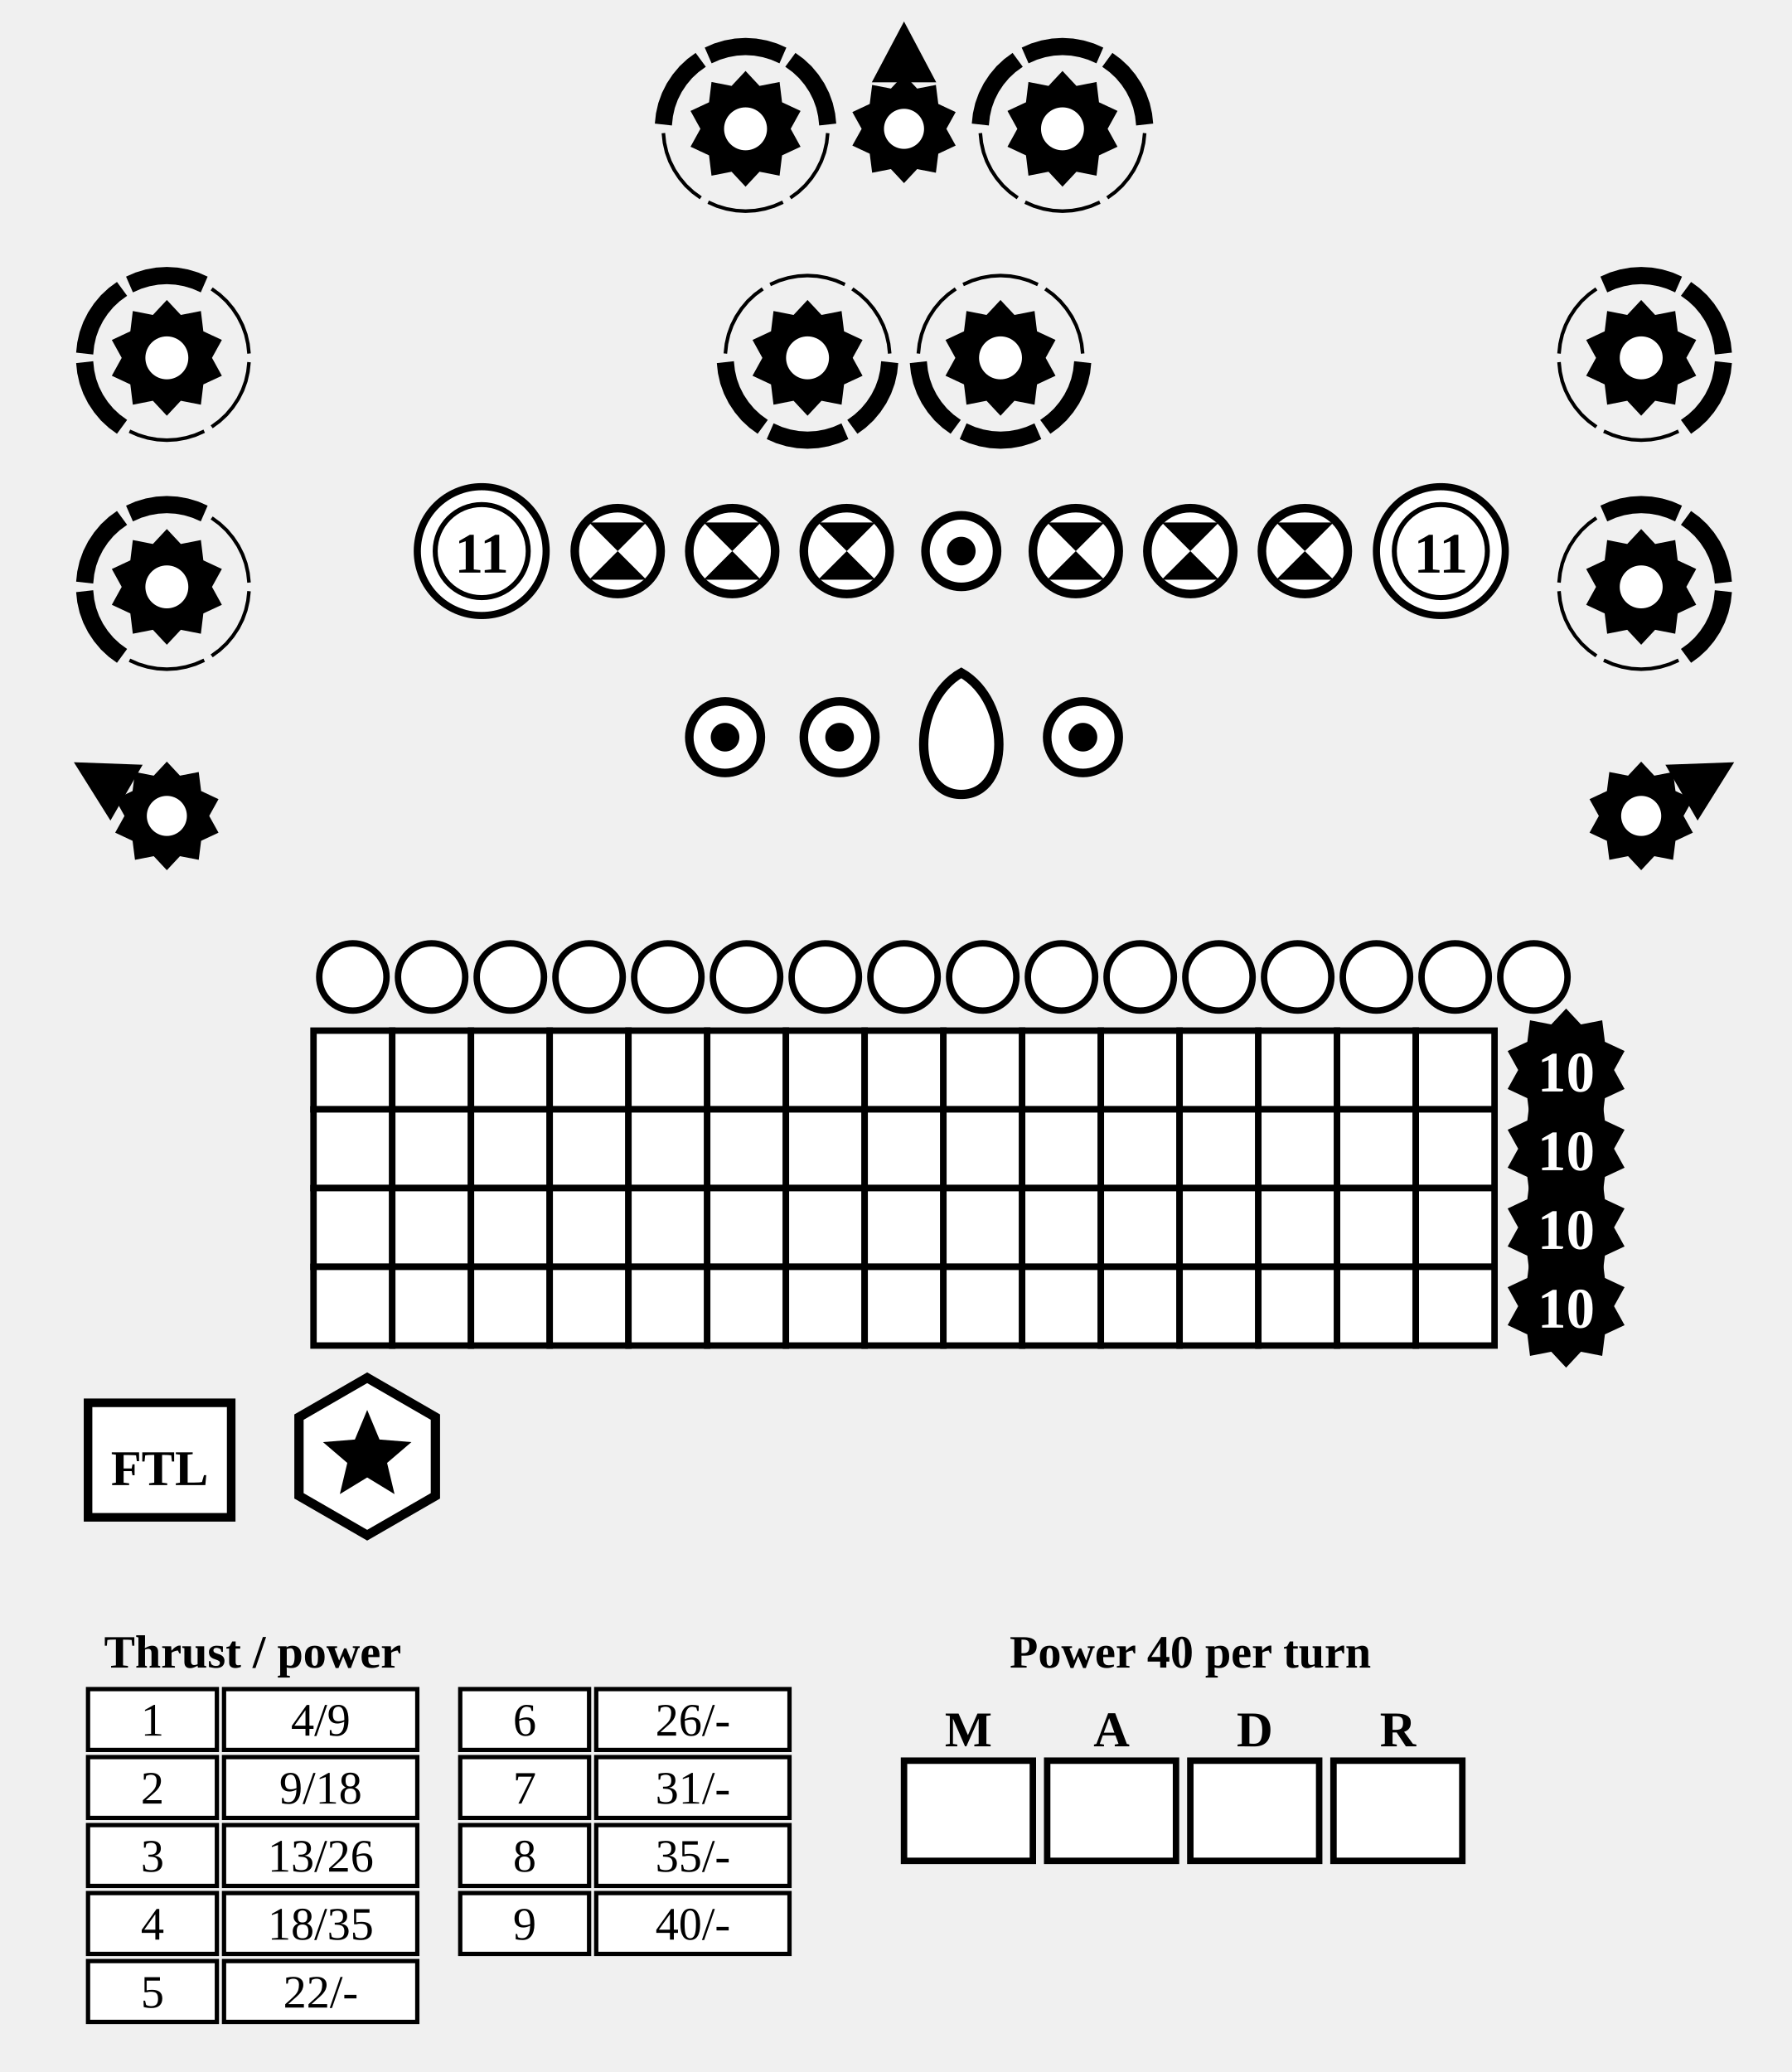
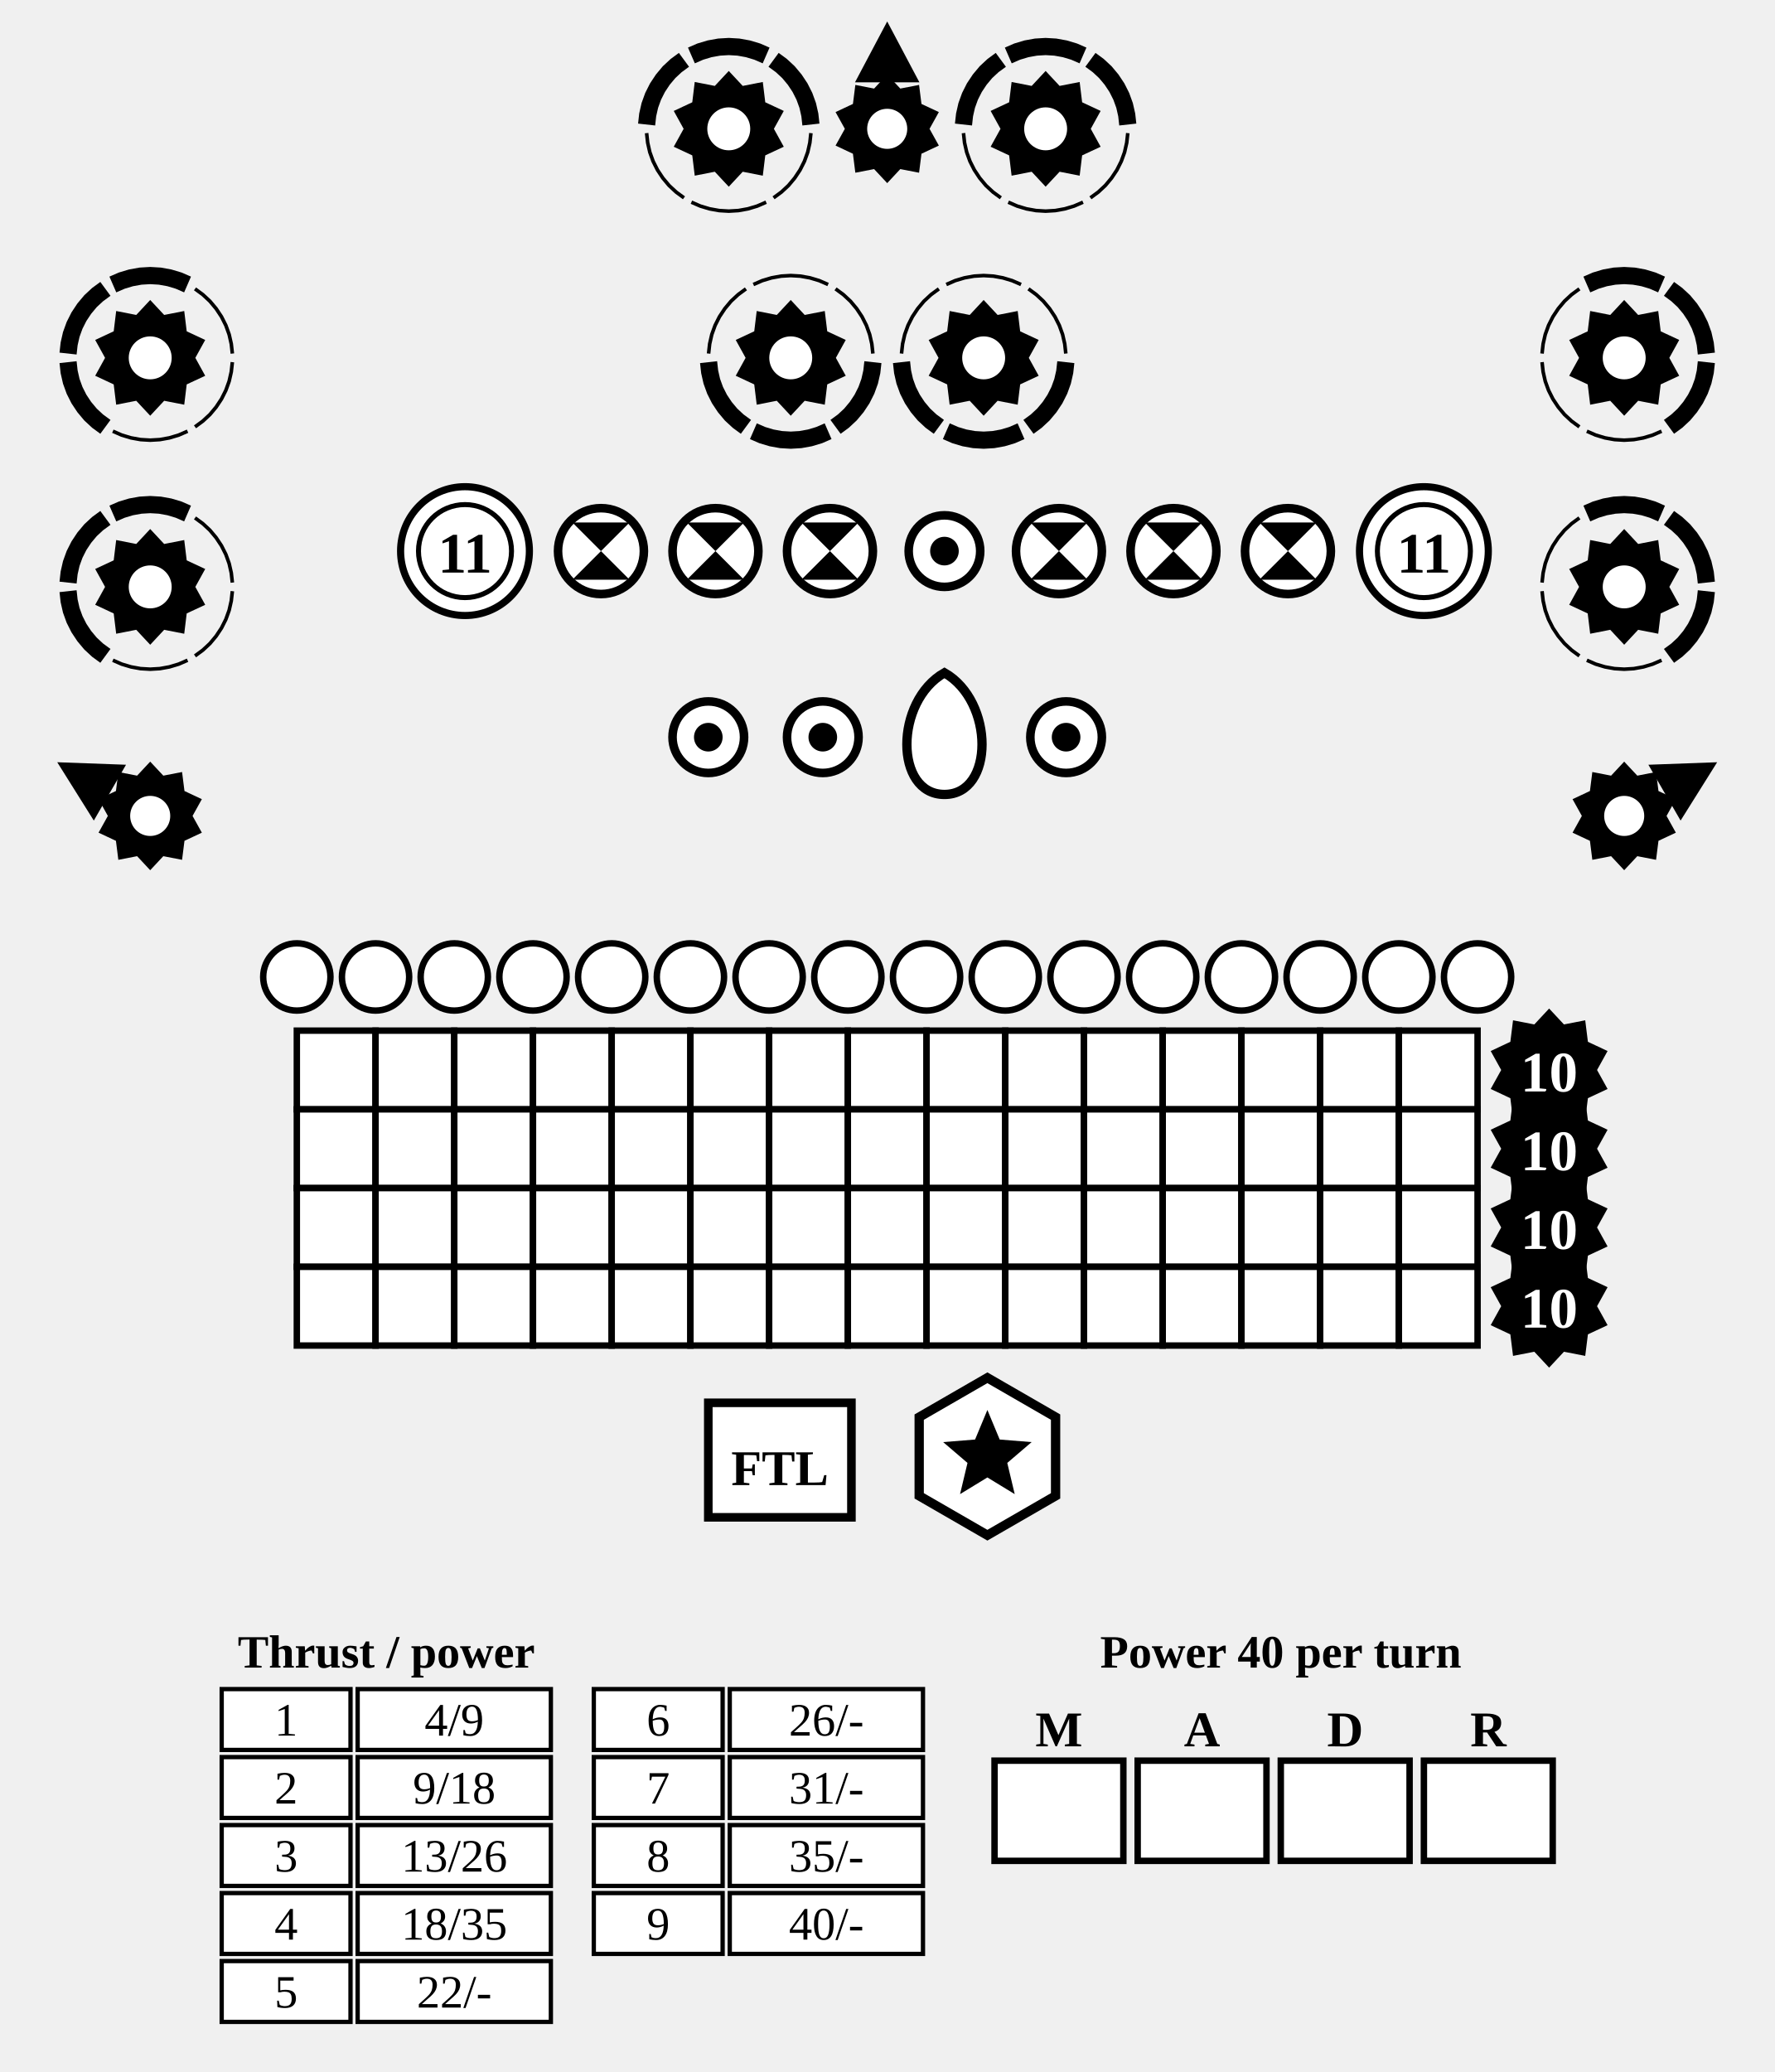
- <svg xmlns="http://www.w3.org/2000/svg" viewBox="3.7 0 250.28 289.5" class="ssd">
+ <svg xmlns="http://www.w3.org/2000/svg" viewBox="6.02 0 247.96 289.5" class="ssd">
  <path d="M107.86 10.5 L109.67 12.44 L112.27 11.93 L112.59 14.56 L114.99 15.68 L113.71 18 L114.99 20.32 L112.59 21.44 L112.27 24.07 L109.67 23.56 L107.86 25.5 L106.05 23.56 L103.45 24.07 L103.13 21.44 L100.73 20.32 L102.01 18 L100.73 15.68 L103.13 14.56 L103.45 11.93 L106.05 12.44 Z" fill="black" stroke="black" stroke-width="0.8" data-ref="system:s4" />
  <circle cx="107.86" cy="18" r="3" fill="white" stroke="none" stroke-width="0" data-ref="system:s4" />
  <path d="M102.64 7.75 L103.88 7.21 L105.18 6.82 L106.51 6.58 L107.86 6.5 L109.21 6.58 L110.54 6.82 L111.84 7.21 L113.08 7.75" fill="none" stroke="black" stroke-width="2.4" data-ref="system:s4" />
  <path d="M114.12 8.36 L115.21 9.16 L116.2 10.08 L117.07 11.12 L117.82 12.25 L118.43 13.46 L118.89 14.73 L119.19 16.05 L119.34 17.4" fill="none" stroke="black" stroke-width="2.4" data-ref="system:s4" />
  <path d="M119.34 18.6 L119.19 19.95 L118.89 21.27 L118.43 22.54 L117.82 23.75 L117.07 24.88 L116.2 25.92 L115.21 26.84 L114.12 27.64" fill="none" stroke="black" stroke-width="0.5" data-ref="system:s4" />
  <path d="M113.08 28.25 L111.84 28.79 L110.54 29.18 L109.21 29.42 L107.86 29.5 L106.51 29.42 L105.18 29.18 L103.88 28.79 L102.64 28.25" fill="none" stroke="black" stroke-width="0.5" data-ref="system:s4" />
  <path d="M101.6 27.64 L100.51 26.84 L99.52 25.92 L98.65 24.88 L97.9 23.75 L97.29 22.54 L96.83 21.27 L96.53 19.95 L96.38 18.6" fill="none" stroke="black" stroke-width="0.5" data-ref="system:s4" />
  <path d="M96.38 17.4 L96.53 16.05 L96.83 14.73 L97.29 13.46 L97.9 12.25 L98.65 11.12 L99.52 10.08 L100.51 9.16 L101.6 8.36" fill="none" stroke="black" stroke-width="2.4" data-ref="system:s4" />
  <path d="M130 11 L131.69 12.81 L134.11 12.34 L134.42 14.79 L136.66 15.84 L135.46 18 L136.66 20.16 L134.42 21.21 L134.11 23.66 L131.69 23.19 L130 25 L128.31 23.19 L125.89 23.66 L125.58 21.21 L123.34 20.16 L124.54 18 L123.34 15.84 L125.58 14.79 L125.89 12.34 L128.31 12.81 Z" fill="black" stroke="black" stroke-width="0.8" data-ref="system:s10" />
  <circle cx="130" cy="18" r="2.8" fill="white" stroke="none" stroke-width="0" data-ref="system:s10" />
  <path d="M130 3 L134.5 11.5 L125.5 11.5 Z" fill="black" stroke="none" stroke-width="0" data-ref="system:s10" />
  <path d="M152.14 10.5 L153.95 12.44 L156.55 11.93 L156.87 14.56 L159.27 15.68 L157.99 18 L159.27 20.32 L156.87 21.44 L156.55 24.07 L153.95 23.56 L152.14 25.5 L150.33 23.56 L147.73 24.07 L147.41 21.44 L145.01 20.32 L146.29 18 L145.01 15.68 L147.41 14.56 L147.73 11.93 L150.33 12.44 Z" fill="black" stroke="black" stroke-width="0.8" data-ref="system:s3" />
  <circle cx="152.14" cy="18" r="3" fill="white" stroke="none" stroke-width="0" data-ref="system:s3" />
  <path d="M146.92 7.75 L148.16 7.21 L149.46 6.82 L150.79 6.58 L152.14 6.5 L153.49 6.58 L154.82 6.82 L156.12 7.21 L157.36 7.75" fill="none" stroke="black" stroke-width="2.4" data-ref="system:s3" />
  <path d="M158.4 8.36 L159.49 9.16 L160.48 10.08 L161.35 11.12 L162.1 12.25 L162.71 13.46 L163.17 14.73 L163.47 16.05 L163.62 17.4" fill="none" stroke="black" stroke-width="2.4" data-ref="system:s3" />
  <path d="M163.62 18.6 L163.47 19.95 L163.17 21.27 L162.71 22.54 L162.1 23.75 L161.35 24.88 L160.48 25.92 L159.49 26.84 L158.4 27.64" fill="none" stroke="black" stroke-width="0.5" data-ref="system:s3" />
  <path d="M157.36 28.25 L156.12 28.79 L154.82 29.18 L153.49 29.42 L152.14 29.5 L150.79 29.42 L149.46 29.18 L148.16 28.79 L146.92 28.25" fill="none" stroke="black" stroke-width="0.5" data-ref="system:s3" />
  <path d="M145.88 27.64 L144.79 26.84 L143.8 25.92 L142.93 24.88 L142.18 23.75 L141.57 22.54 L141.11 21.27 L140.81 19.95 L140.66 18.6" fill="none" stroke="black" stroke-width="0.5" data-ref="system:s3" />
  <path d="M140.66 17.4 L140.81 16.05 L141.11 14.73 L141.57 13.46 L142.18 12.25 L142.93 11.12 L143.8 10.08 L144.79 9.16 L145.88 8.36" fill="none" stroke="black" stroke-width="2.4" data-ref="system:s3" />
  <path d="M116.52 42.5 L118.33 44.44 L120.93 43.93 L121.25 46.56 L123.65 47.68 L122.37 50 L123.65 52.32 L121.25 53.44 L120.93 56.07 L118.33 55.56 L116.52 57.5 L114.71 55.56 L112.11 56.07 L111.79 53.44 L109.39 52.32 L110.67 50 L109.39 47.68 L111.79 46.56 L112.11 43.93 L114.71 44.44 Z" fill="black" stroke="black" stroke-width="0.8" data-ref="system:s7" />
  <circle cx="116.52" cy="50" r="3" fill="white" stroke="none" stroke-width="0" data-ref="system:s7" />
  <path d="M111.3 39.75 L112.54 39.21 L113.84 38.82 L115.17 38.58 L116.52 38.5 L117.87 38.58 L119.2 38.82 L120.5 39.21 L121.74 39.75" fill="none" stroke="black" stroke-width="0.5" data-ref="system:s7" />
  <path d="M122.78 40.36 L123.87 41.16 L124.86 42.08 L125.73 43.12 L126.48 44.25 L127.09 45.46 L127.55 46.73 L127.85 48.05 L128 49.4" fill="none" stroke="black" stroke-width="0.5" data-ref="system:s7" />
  <path d="M128 50.6 L127.85 51.95 L127.55 53.27 L127.09 54.54 L126.48 55.75 L125.73 56.88 L124.86 57.92 L123.87 58.84 L122.78 59.64" fill="none" stroke="black" stroke-width="2.4" data-ref="system:s7" />
  <path d="M121.74 60.25 L120.5 60.79 L119.2 61.18 L117.87 61.42 L116.52 61.5 L115.17 61.42 L113.84 61.18 L112.54 60.79 L111.3 60.25" fill="none" stroke="black" stroke-width="2.4" data-ref="system:s7" />
  <path d="M110.26 59.64 L109.17 58.84 L108.18 57.92 L107.31 56.88 L106.56 55.75 L105.95 54.54 L105.49 53.27 L105.19 51.95 L105.04 50.6" fill="none" stroke="black" stroke-width="2.4" data-ref="system:s7" />
  <path d="M105.04 49.4 L105.19 48.05 L105.49 46.73 L105.95 45.46 L106.56 44.25 L107.31 43.12 L108.18 42.08 L109.17 41.16 L110.26 40.36" fill="none" stroke="black" stroke-width="0.5" data-ref="system:s7" />
  <path d="M143.48 42.5 L145.29 44.44 L147.89 43.93 L148.21 46.56 L150.61 47.68 L149.33 50 L150.61 52.32 L148.21 53.44 L147.89 56.07 L145.29 55.56 L143.48 57.5 L141.67 55.56 L139.07 56.07 L138.75 53.44 L136.35 52.32 L137.63 50 L136.35 47.68 L138.75 46.56 L139.07 43.93 L141.67 44.44 Z" fill="black" stroke="black" stroke-width="0.8" data-ref="system:s8" />
  <circle cx="143.48" cy="50" r="3" fill="white" stroke="none" stroke-width="0" data-ref="system:s8" />
  <path d="M138.26 39.75 L139.5 39.21 L140.8 38.82 L142.13 38.58 L143.48 38.5 L144.83 38.58 L146.16 38.82 L147.46 39.21 L148.7 39.75" fill="none" stroke="black" stroke-width="0.5" data-ref="system:s8" />
  <path d="M149.74 40.36 L150.83 41.16 L151.82 42.08 L152.69 43.12 L153.44 44.25 L154.05 45.46 L154.51 46.73 L154.81 48.05 L154.96 49.4" fill="none" stroke="black" stroke-width="0.5" data-ref="system:s8" />
  <path d="M154.96 50.6 L154.81 51.95 L154.51 53.27 L154.05 54.54 L153.44 55.75 L152.69 56.88 L151.82 57.92 L150.83 58.84 L149.74 59.64" fill="none" stroke="black" stroke-width="2.4" data-ref="system:s8" />
  <path d="M148.7 60.25 L147.46 60.79 L146.16 61.18 L144.83 61.42 L143.48 61.5 L142.13 61.42 L140.8 61.18 L139.5 60.79 L138.26 60.25" fill="none" stroke="black" stroke-width="2.4" data-ref="system:s8" />
  <path d="M137.22 59.64 L136.13 58.84 L135.14 57.92 L134.27 56.88 L133.52 55.75 L132.91 54.54 L132.45 53.27 L132.15 51.95 L132 50.6" fill="none" stroke="black" stroke-width="2.4" data-ref="system:s8" />
  <path d="M132 49.4 L132.15 48.05 L132.45 46.73 L132.91 45.46 L133.52 44.25 L134.27 43.12 L135.14 42.08 L136.13 41.16 L137.22 40.36" fill="none" stroke="black" stroke-width="0.5" data-ref="system:s8" />
  <circle cx="71" cy="77" r="9" fill="white" stroke="black" stroke-width="1" data-ref="system:s14" />
  <circle cx="71" cy="77" r="6.5" fill="white" stroke="black" stroke-width="0.7" data-ref="system:s14" />
  <text x="71" y="80" font-size="8" text-anchor="middle" fill="black" font-weight="700" data-ref="system:s14">11</text>
  <circle cx="90" cy="77" r="6" fill="white" stroke="black" stroke-width="1.2" data-ref="system:s16" />
  <path d="M86 73 L94 73 L86 81 L94 81 Z" fill="black" stroke="none" stroke-width="0" data-ref="system:s16" />
  <circle cx="106" cy="77" r="6" fill="white" stroke="black" stroke-width="1.2" data-ref="system:s18" />
  <path d="M102 73 L110 73 L102 81 L110 81 Z" fill="black" stroke="none" stroke-width="0" data-ref="system:s18" />
  <circle cx="122" cy="77" r="6" fill="white" stroke="black" stroke-width="1.2" data-ref="system:s20" />
  <path d="M118 73 L126 73 L118 81 L126 81 Z" fill="black" stroke="none" stroke-width="0" data-ref="system:s20" />
  <circle cx="138" cy="77" r="5" fill="white" stroke="black" stroke-width="1.2" data-ref="system:s21" />
  <circle cx="138" cy="77" r="2" fill="black" stroke="none" stroke-width="0" data-ref="system:s21" />
  <circle cx="154" cy="77" r="6" fill="white" stroke="black" stroke-width="1.2" data-ref="system:s19" />
  <path d="M150 73 L158 73 L150 81 L158 81 Z" fill="black" stroke="none" stroke-width="0" data-ref="system:s19" />
  <circle cx="170" cy="77" r="6" fill="white" stroke="black" stroke-width="1.2" data-ref="system:s17" />
  <path d="M166 73 L174 73 L166 81 L174 81 Z" fill="black" stroke="none" stroke-width="0" data-ref="system:s17" />
  <circle cx="186" cy="77" r="6" fill="white" stroke="black" stroke-width="1.2" data-ref="system:s15" />
  <path d="M182 73 L190 73 L182 81 L190 81 Z" fill="black" stroke="none" stroke-width="0" data-ref="system:s15" />
  <circle cx="205" cy="77" r="9" fill="white" stroke="black" stroke-width="1" data-ref="system:s13" />
  <circle cx="205" cy="77" r="6.5" fill="white" stroke="black" stroke-width="0.7" data-ref="system:s13" />
  <text x="205" y="80" font-size="8" text-anchor="middle" fill="black" font-weight="700" data-ref="system:s13">11</text>
  <circle cx="105" cy="103" r="5" fill="white" stroke="black" stroke-width="1.2" data-ref="system:s22" />
  <circle cx="105" cy="103" r="2" fill="black" stroke="none" stroke-width="0" data-ref="system:s22" />
  <circle cx="121" cy="103" r="5" fill="white" stroke="black" stroke-width="1.2" data-ref="system:s24" />
  <circle cx="121" cy="103" r="2" fill="black" stroke="none" stroke-width="0" data-ref="system:s24" />
  <path d="M138 94 C145 98 145 111 138 111 C131 111 131 98 138 94 Z" fill="white" stroke="black" stroke-width="1.3" data-ref="system:s25" />
  <circle cx="155" cy="103" r="5" fill="white" stroke="black" stroke-width="1.2" data-ref="system:s23" />
  <circle cx="155" cy="103" r="2" fill="black" stroke="none" stroke-width="0" data-ref="system:s23" />
  <path d="M27.01 42.5 L28.82 44.44 L31.42 43.93 L31.74 46.56 L34.14 47.68 L32.86 50 L34.14 52.32 L31.74 53.44 L31.42 56.07 L28.82 55.56 L27.01 57.5 L25.2 55.56 L22.6 56.07 L22.28 53.44 L19.88 52.32 L21.16 50 L19.88 47.68 L22.28 46.56 L22.6 43.93 L25.2 44.44 Z" fill="black" stroke="black" stroke-width="0.8" data-ref="system:s2" />
  <circle cx="27.01" cy="50" r="3" fill="white" stroke="none" stroke-width="0" data-ref="system:s2" />
  <path d="M21.79 39.75 L23.03 39.21 L24.33 38.82 L25.66 38.58 L27.01 38.5 L28.36 38.58 L29.69 38.82 L30.99 39.21 L32.23 39.75" fill="none" stroke="black" stroke-width="2.4" data-ref="system:s2" />
  <path d="M33.27 40.36 L34.36 41.16 L35.35 42.08 L36.22 43.12 L36.97 44.25 L37.58 45.46 L38.04 46.73 L38.34 48.05 L38.49 49.4" fill="none" stroke="black" stroke-width="0.5" data-ref="system:s2" />
  <path d="M38.49 50.6 L38.34 51.95 L38.04 53.27 L37.58 54.54 L36.97 55.75 L36.22 56.88 L35.35 57.92 L34.36 58.84 L33.27 59.64" fill="none" stroke="black" stroke-width="0.5" data-ref="system:s2" />
  <path d="M32.23 60.25 L30.99 60.79 L29.69 61.18 L28.36 61.42 L27.01 61.5 L25.66 61.42 L24.33 61.18 L23.03 60.79 L21.79 60.25" fill="none" stroke="black" stroke-width="0.5" data-ref="system:s2" />
  <path d="M20.75 59.64 L19.66 58.84 L18.67 57.92 L17.8 56.88 L17.05 55.75 L16.44 54.54 L15.98 53.27 L15.68 51.95 L15.53 50.6" fill="none" stroke="black" stroke-width="2.4" data-ref="system:s2" />
  <path d="M15.53 49.4 L15.68 48.05 L15.98 46.73 L16.44 45.46 L17.05 44.25 L17.8 43.12 L18.67 42.08 L19.66 41.16 L20.75 40.36" fill="none" stroke="black" stroke-width="2.4" data-ref="system:s2" />
  <path d="M27.01 74.5 L28.82 76.44 L31.42 75.93 L31.74 78.56 L34.14 79.68 L32.86 82 L34.14 84.32 L31.74 85.44 L31.42 88.07 L28.82 87.56 L27.01 89.5 L25.2 87.56 L22.6 88.07 L22.28 85.44 L19.88 84.32 L21.16 82 L19.88 79.68 L22.28 78.56 L22.6 75.93 L25.2 76.44 Z" fill="black" stroke="black" stroke-width="0.8" data-ref="system:s6" />
  <circle cx="27.01" cy="82" r="3" fill="white" stroke="none" stroke-width="0" data-ref="system:s6" />
  <path d="M21.79 71.75 L23.03 71.21 L24.33 70.82 L25.66 70.58 L27.01 70.5 L28.36 70.58 L29.69 70.82 L30.99 71.21 L32.23 71.75" fill="none" stroke="black" stroke-width="2.4" data-ref="system:s6" />
  <path d="M33.27 72.36 L34.36 73.16 L35.35 74.08 L36.22 75.12 L36.97 76.25 L37.58 77.46 L38.04 78.73 L38.34 80.05 L38.49 81.4" fill="none" stroke="black" stroke-width="0.5" data-ref="system:s6" />
  <path d="M38.49 82.6 L38.34 83.95 L38.04 85.27 L37.58 86.54 L36.97 87.75 L36.22 88.88 L35.35 89.92 L34.36 90.84 L33.27 91.64" fill="none" stroke="black" stroke-width="0.5" data-ref="system:s6" />
  <path d="M32.23 92.25 L30.99 92.79 L29.69 93.18 L28.36 93.42 L27.01 93.5 L25.66 93.42 L24.33 93.18 L23.03 92.79 L21.79 92.25" fill="none" stroke="black" stroke-width="0.5" data-ref="system:s6" />
  <path d="M20.75 91.64 L19.66 90.84 L18.67 89.92 L17.8 88.88 L17.05 87.75 L16.44 86.54 L15.98 85.27 L15.68 83.95 L15.53 82.6" fill="none" stroke="black" stroke-width="2.4" data-ref="system:s6" />
  <path d="M15.53 81.4 L15.68 80.05 L15.98 78.73 L16.44 77.46 L17.05 76.25 L17.8 75.12 L18.67 74.08 L19.66 73.16 L20.75 72.36" fill="none" stroke="black" stroke-width="2.4" data-ref="system:s6" />
  <path d="M27.01 107 L28.7 108.81 L31.12 108.34 L31.43 110.79 L33.67 111.84 L32.47 114 L33.67 116.16 L31.43 117.21 L31.12 119.66 L28.7 119.19 L27.01 121 L25.32 119.19 L22.9 119.66 L22.59 117.21 L20.35 116.16 L21.55 114 L20.35 111.84 L22.59 110.79 L22.9 108.34 L25.32 108.81 Z" fill="black" stroke="black" stroke-width="0.8" data-ref="system:s11" />
  <circle cx="27.01" cy="114" r="2.8" fill="white" stroke="none" stroke-width="0" data-ref="system:s11" />
  <path d="M14.02 106.5 L23.63 106.85 L19.13 114.65 Z" fill="black" stroke="none" stroke-width="0" data-ref="system:s11" />
  <path d="M232.99 42.5 L234.8 44.44 L237.4 43.93 L237.72 46.56 L240.12 47.68 L238.84 50 L240.12 52.32 L237.72 53.44 L237.4 56.07 L234.8 55.56 L232.99 57.5 L231.18 55.56 L228.58 56.07 L228.26 53.44 L225.86 52.32 L227.14 50 L225.86 47.68 L228.26 46.56 L228.58 43.93 L231.18 44.44 Z" fill="black" stroke="black" stroke-width="0.8" data-ref="system:s5" />
  <circle cx="232.99" cy="50" r="3" fill="white" stroke="none" stroke-width="0" data-ref="system:s5" />
  <path d="M227.77 39.75 L229.01 39.21 L230.31 38.82 L231.64 38.58 L232.99 38.5 L234.34 38.58 L235.67 38.82 L236.97 39.21 L238.21 39.75" fill="none" stroke="black" stroke-width="2.4" data-ref="system:s5" />
  <path d="M239.25 40.36 L240.34 41.16 L241.33 42.08 L242.2 43.12 L242.95 44.25 L243.56 45.46 L244.02 46.73 L244.32 48.05 L244.47 49.4" fill="none" stroke="black" stroke-width="2.4" data-ref="system:s5" />
  <path d="M244.47 50.6 L244.32 51.95 L244.02 53.27 L243.56 54.54 L242.95 55.75 L242.2 56.88 L241.33 57.92 L240.34 58.84 L239.25 59.64" fill="none" stroke="black" stroke-width="2.4" data-ref="system:s5" />
  <path d="M238.21 60.25 L236.97 60.79 L235.67 61.18 L234.34 61.42 L232.99 61.5 L231.64 61.42 L230.31 61.18 L229.01 60.79 L227.77 60.25" fill="none" stroke="black" stroke-width="0.5" data-ref="system:s5" />
  <path d="M226.73 59.64 L225.64 58.84 L224.65 57.92 L223.78 56.88 L223.03 55.75 L222.42 54.54 L221.96 53.27 L221.66 51.95 L221.51 50.6" fill="none" stroke="black" stroke-width="0.5" data-ref="system:s5" />
  <path d="M221.51 49.4 L221.66 48.05 L221.96 46.73 L222.42 45.46 L223.03 44.25 L223.78 43.12 L224.65 42.08 L225.64 41.16 L226.73 40.36" fill="none" stroke="black" stroke-width="0.5" data-ref="system:s5" />
  <path d="M232.99 74.5 L234.8 76.44 L237.4 75.93 L237.72 78.56 L240.12 79.68 L238.84 82 L240.12 84.32 L237.72 85.44 L237.4 88.07 L234.8 87.56 L232.99 89.5 L231.18 87.56 L228.58 88.07 L228.26 85.44 L225.86 84.32 L227.14 82 L225.86 79.68 L228.26 78.56 L228.58 75.93 L231.18 76.44 Z" fill="black" stroke="black" stroke-width="0.8" data-ref="system:s9" />
  <circle cx="232.99" cy="82" r="3" fill="white" stroke="none" stroke-width="0" data-ref="system:s9" />
  <path d="M227.77 71.75 L229.01 71.21 L230.31 70.82 L231.64 70.58 L232.99 70.5 L234.34 70.58 L235.67 70.82 L236.97 71.21 L238.21 71.75" fill="none" stroke="black" stroke-width="2.4" data-ref="system:s9" />
  <path d="M239.25 72.36 L240.34 73.16 L241.33 74.08 L242.2 75.12 L242.95 76.25 L243.56 77.46 L244.02 78.73 L244.32 80.05 L244.47 81.4" fill="none" stroke="black" stroke-width="2.4" data-ref="system:s9" />
  <path d="M244.47 82.6 L244.32 83.95 L244.02 85.27 L243.56 86.54 L242.95 87.75 L242.2 88.88 L241.33 89.92 L240.34 90.84 L239.25 91.64" fill="none" stroke="black" stroke-width="2.4" data-ref="system:s9" />
  <path d="M238.21 92.25 L236.97 92.79 L235.67 93.18 L234.34 93.42 L232.99 93.5 L231.64 93.42 L230.31 93.18 L229.01 92.79 L227.77 92.25" fill="none" stroke="black" stroke-width="0.5" data-ref="system:s9" />
  <path d="M226.73 91.64 L225.64 90.84 L224.65 89.92 L223.78 88.88 L223.03 87.75 L222.42 86.54 L221.96 85.27 L221.66 83.95 L221.51 82.6" fill="none" stroke="black" stroke-width="0.5" data-ref="system:s9" />
  <path d="M221.51 81.4 L221.66 80.05 L221.96 78.73 L222.42 77.46 L223.03 76.25 L223.78 75.12 L224.65 74.08 L225.64 73.16 L226.73 72.36" fill="none" stroke="black" stroke-width="0.5" data-ref="system:s9" />
  <path d="M232.99 107 L234.68 108.81 L237.1 108.34 L237.41 110.79 L239.65 111.84 L238.45 114 L239.65 116.16 L237.41 117.21 L237.1 119.66 L234.68 119.19 L232.99 121 L231.3 119.19 L228.88 119.66 L228.57 117.21 L226.33 116.16 L227.53 114 L226.33 111.84 L228.57 110.79 L228.88 108.34 L231.3 108.81 Z" fill="black" stroke="black" stroke-width="0.8" data-ref="system:s12" />
  <circle cx="232.99" cy="114" r="2.8" fill="white" stroke="none" stroke-width="0" data-ref="system:s12" />
  <path d="M245.98 106.5 L240.87 114.65 L236.37 106.85 Z" fill="black" stroke="none" stroke-width="0" data-ref="system:s12" />
-   <circle cx="53" cy="136.5" r="4.7" fill="white" stroke="black" stroke-width="0.9" data-ref="armour:1" />
-   <circle cx="64" cy="136.5" r="4.7" fill="white" stroke="black" stroke-width="0.9" data-ref="armour:2" />
-   <circle cx="75" cy="136.5" r="4.7" fill="white" stroke="black" stroke-width="0.9" data-ref="armour:3" />
-   <circle cx="86" cy="136.5" r="4.7" fill="white" stroke="black" stroke-width="0.9" data-ref="armour:4" />
-   <circle cx="97" cy="136.5" r="4.7" fill="white" stroke="black" stroke-width="0.9" data-ref="armour:5" />
-   <circle cx="108" cy="136.5" r="4.7" fill="white" stroke="black" stroke-width="0.9" data-ref="armour:6" />
-   <circle cx="119" cy="136.5" r="4.7" fill="white" stroke="black" stroke-width="0.9" data-ref="armour:7" />
-   <circle cx="130" cy="136.5" r="4.7" fill="white" stroke="black" stroke-width="0.9" data-ref="armour:8" />
-   <circle cx="141" cy="136.5" r="4.7" fill="white" stroke="black" stroke-width="0.9" data-ref="armour:9" />
-   <circle cx="152" cy="136.5" r="4.7" fill="white" stroke="black" stroke-width="0.9" data-ref="armour:10" />
-   <circle cx="163" cy="136.5" r="4.7" fill="white" stroke="black" stroke-width="0.9" data-ref="armour:11" />
-   <circle cx="174" cy="136.5" r="4.7" fill="white" stroke="black" stroke-width="0.9" data-ref="armour:12" />
-   <circle cx="185" cy="136.5" r="4.7" fill="white" stroke="black" stroke-width="0.9" data-ref="armour:13" />
-   <circle cx="196" cy="136.5" r="4.7" fill="white" stroke="black" stroke-width="0.9" data-ref="armour:14" />
-   <circle cx="207" cy="136.5" r="4.7" fill="white" stroke="black" stroke-width="0.9" data-ref="armour:15" />
-   <circle cx="218" cy="136.5" r="4.7" fill="white" stroke="black" stroke-width="0.9" data-ref="armour:16" />
+   <circle cx="47.5" cy="136.5" r="4.7" fill="white" stroke="black" stroke-width="0.9" data-ref="armour:1" />
+   <circle cx="58.5" cy="136.5" r="4.7" fill="white" stroke="black" stroke-width="0.9" data-ref="armour:2" />
+   <circle cx="69.5" cy="136.5" r="4.7" fill="white" stroke="black" stroke-width="0.9" data-ref="armour:3" />
+   <circle cx="80.5" cy="136.5" r="4.7" fill="white" stroke="black" stroke-width="0.9" data-ref="armour:4" />
+   <circle cx="91.5" cy="136.5" r="4.7" fill="white" stroke="black" stroke-width="0.9" data-ref="armour:5" />
+   <circle cx="102.5" cy="136.5" r="4.7" fill="white" stroke="black" stroke-width="0.9" data-ref="armour:6" />
+   <circle cx="113.5" cy="136.5" r="4.7" fill="white" stroke="black" stroke-width="0.9" data-ref="armour:7" />
+   <circle cx="124.5" cy="136.5" r="4.7" fill="white" stroke="black" stroke-width="0.9" data-ref="armour:8" />
+   <circle cx="135.5" cy="136.5" r="4.7" fill="white" stroke="black" stroke-width="0.9" data-ref="armour:9" />
+   <circle cx="146.5" cy="136.5" r="4.7" fill="white" stroke="black" stroke-width="0.9" data-ref="armour:10" />
+   <circle cx="157.5" cy="136.5" r="4.7" fill="white" stroke="black" stroke-width="0.9" data-ref="armour:11" />
+   <circle cx="168.5" cy="136.5" r="4.7" fill="white" stroke="black" stroke-width="0.9" data-ref="armour:12" />
+   <circle cx="179.5" cy="136.5" r="4.7" fill="white" stroke="black" stroke-width="0.9" data-ref="armour:13" />
+   <circle cx="190.5" cy="136.5" r="4.7" fill="white" stroke="black" stroke-width="0.9" data-ref="armour:14" />
+   <circle cx="201.5" cy="136.5" r="4.7" fill="white" stroke="black" stroke-width="0.9" data-ref="armour:15" />
+   <circle cx="212.5" cy="136.5" r="4.7" fill="white" stroke="black" stroke-width="0.9" data-ref="armour:16" />
  <rect x="47.5" y="144" width="11" height="11" fill="white" stroke="black" stroke-width="0.9" data-ref="hull:1" />
  <rect x="58.5" y="144" width="11" height="11" fill="white" stroke="black" stroke-width="0.9" data-ref="hull:2" />
  <rect x="69.5" y="144" width="11" height="11" fill="white" stroke="black" stroke-width="0.9" data-ref="hull:3" />
  <rect x="80.5" y="144" width="11" height="11" fill="white" stroke="black" stroke-width="0.9" data-ref="hull:4" />
  <rect x="91.5" y="144" width="11" height="11" fill="white" stroke="black" stroke-width="0.9" data-ref="hull:5" />
  <rect x="102.5" y="144" width="11" height="11" fill="white" stroke="black" stroke-width="0.9" data-ref="hull:6" />
  <rect x="113.5" y="144" width="11" height="11" fill="white" stroke="black" stroke-width="0.9" data-ref="hull:7" />
  <rect x="124.5" y="144" width="11" height="11" fill="white" stroke="black" stroke-width="0.9" data-ref="hull:8" />
  <rect x="135.5" y="144" width="11" height="11" fill="white" stroke="black" stroke-width="0.9" data-ref="hull:9" />
  <rect x="146.5" y="144" width="11" height="11" fill="white" stroke="black" stroke-width="0.9" data-ref="hull:10" />
  <rect x="157.5" y="144" width="11" height="11" fill="white" stroke="black" stroke-width="0.9" data-ref="hull:11" />
  <rect x="168.5" y="144" width="11" height="11" fill="white" stroke="black" stroke-width="0.9" data-ref="hull:12" />
  <rect x="179.5" y="144" width="11" height="11" fill="white" stroke="black" stroke-width="0.9" data-ref="hull:13" />
  <rect x="190.5" y="144" width="11" height="11" fill="white" stroke="black" stroke-width="0.9" data-ref="hull:14" />
  <rect x="201.5" y="144" width="11" height="11" fill="white" stroke="black" stroke-width="0.9" data-ref="hull:15" />
  <rect x="47.5" y="155" width="11" height="11" fill="white" stroke="black" stroke-width="0.9" data-ref="hull:16" />
  <rect x="58.5" y="155" width="11" height="11" fill="white" stroke="black" stroke-width="0.9" data-ref="hull:17" />
  <rect x="69.5" y="155" width="11" height="11" fill="white" stroke="black" stroke-width="0.9" data-ref="hull:18" />
  <rect x="80.5" y="155" width="11" height="11" fill="white" stroke="black" stroke-width="0.9" data-ref="hull:19" />
  <rect x="91.5" y="155" width="11" height="11" fill="white" stroke="black" stroke-width="0.9" data-ref="hull:20" />
  <rect x="102.5" y="155" width="11" height="11" fill="white" stroke="black" stroke-width="0.9" data-ref="hull:21" />
  <rect x="113.5" y="155" width="11" height="11" fill="white" stroke="black" stroke-width="0.9" data-ref="hull:22" />
  <rect x="124.5" y="155" width="11" height="11" fill="white" stroke="black" stroke-width="0.9" data-ref="hull:23" />
  <rect x="135.5" y="155" width="11" height="11" fill="white" stroke="black" stroke-width="0.9" data-ref="hull:24" />
  <rect x="146.5" y="155" width="11" height="11" fill="white" stroke="black" stroke-width="0.9" data-ref="hull:25" />
  <rect x="157.5" y="155" width="11" height="11" fill="white" stroke="black" stroke-width="0.9" data-ref="hull:26" />
  <rect x="168.5" y="155" width="11" height="11" fill="white" stroke="black" stroke-width="0.9" data-ref="hull:27" />
  <rect x="179.5" y="155" width="11" height="11" fill="white" stroke="black" stroke-width="0.9" data-ref="hull:28" />
  <rect x="190.5" y="155" width="11" height="11" fill="white" stroke="black" stroke-width="0.9" data-ref="hull:29" />
  <rect x="201.5" y="155" width="11" height="11" fill="white" stroke="black" stroke-width="0.9" data-ref="hull:30" />
  <rect x="47.5" y="166" width="11" height="11" fill="white" stroke="black" stroke-width="0.9" data-ref="hull:31" />
  <rect x="58.5" y="166" width="11" height="11" fill="white" stroke="black" stroke-width="0.9" data-ref="hull:32" />
  <rect x="69.5" y="166" width="11" height="11" fill="white" stroke="black" stroke-width="0.9" data-ref="hull:33" />
  <rect x="80.5" y="166" width="11" height="11" fill="white" stroke="black" stroke-width="0.9" data-ref="hull:34" />
  <rect x="91.5" y="166" width="11" height="11" fill="white" stroke="black" stroke-width="0.9" data-ref="hull:35" />
  <rect x="102.5" y="166" width="11" height="11" fill="white" stroke="black" stroke-width="0.9" data-ref="hull:36" />
  <rect x="113.5" y="166" width="11" height="11" fill="white" stroke="black" stroke-width="0.9" data-ref="hull:37" />
  <rect x="124.5" y="166" width="11" height="11" fill="white" stroke="black" stroke-width="0.9" data-ref="hull:38" />
  <rect x="135.5" y="166" width="11" height="11" fill="white" stroke="black" stroke-width="0.9" data-ref="hull:39" />
  <rect x="146.5" y="166" width="11" height="11" fill="white" stroke="black" stroke-width="0.9" data-ref="hull:40" />
  <rect x="157.5" y="166" width="11" height="11" fill="white" stroke="black" stroke-width="0.9" data-ref="hull:41" />
  <rect x="168.5" y="166" width="11" height="11" fill="white" stroke="black" stroke-width="0.9" data-ref="hull:42" />
  <rect x="179.5" y="166" width="11" height="11" fill="white" stroke="black" stroke-width="0.9" data-ref="hull:43" />
  <rect x="190.5" y="166" width="11" height="11" fill="white" stroke="black" stroke-width="0.9" data-ref="hull:44" />
  <rect x="201.5" y="166" width="11" height="11" fill="white" stroke="black" stroke-width="0.9" data-ref="hull:45" />
  <rect x="47.5" y="177" width="11" height="11" fill="white" stroke="black" stroke-width="0.9" data-ref="hull:46" />
  <rect x="58.5" y="177" width="11" height="11" fill="white" stroke="black" stroke-width="0.9" data-ref="hull:47" />
  <rect x="69.5" y="177" width="11" height="11" fill="white" stroke="black" stroke-width="0.9" data-ref="hull:48" />
  <rect x="80.5" y="177" width="11" height="11" fill="white" stroke="black" stroke-width="0.9" data-ref="hull:49" />
  <rect x="91.5" y="177" width="11" height="11" fill="white" stroke="black" stroke-width="0.9" data-ref="hull:50" />
  <rect x="102.5" y="177" width="11" height="11" fill="white" stroke="black" stroke-width="0.9" data-ref="hull:51" />
  <rect x="113.5" y="177" width="11" height="11" fill="white" stroke="black" stroke-width="0.9" data-ref="hull:52" />
  <rect x="124.5" y="177" width="11" height="11" fill="white" stroke="black" stroke-width="0.9" data-ref="hull:53" />
  <rect x="135.5" y="177" width="11" height="11" fill="white" stroke="black" stroke-width="0.9" data-ref="hull:54" />
  <rect x="146.5" y="177" width="11" height="11" fill="white" stroke="black" stroke-width="0.9" data-ref="hull:55" />
  <rect x="157.5" y="177" width="11" height="11" fill="white" stroke="black" stroke-width="0.9" data-ref="hull:56" />
  <rect x="168.5" y="177" width="11" height="11" fill="white" stroke="black" stroke-width="0.9" data-ref="hull:57" />
  <rect x="179.5" y="177" width="11" height="11" fill="white" stroke="black" stroke-width="0.9" data-ref="hull:58" />
  <rect x="190.5" y="177" width="11" height="11" fill="white" stroke="black" stroke-width="0.9" data-ref="hull:59" />
  <rect x="201.5" y="177" width="11" height="11" fill="white" stroke="black" stroke-width="0.9" data-ref="hull:60" />
  <path d="M222.5 141.5 L224.43 143.57 L227.2 143.03 L227.55 145.83 L230.11 147.03 L228.74 149.5 L230.11 151.97 L227.55 153.17 L227.2 155.97 L224.43 155.43 L222.5 157.5 L220.57 155.43 L217.8 155.97 L217.45 153.17 L214.89 151.97 L216.26 149.5 L214.89 147.03 L217.45 145.83 L217.8 143.03 L220.57 143.57 Z" fill="black" stroke="black" stroke-width="0.8" />
  <text x="222.5" y="152.5" font-size="8" text-anchor="middle" fill="white" font-weight="700">10</text>
  <path d="M222.5 152.5 L224.43 154.57 L227.2 154.03 L227.55 156.83 L230.11 158.03 L228.74 160.5 L230.11 162.97 L227.55 164.17 L227.2 166.97 L224.43 166.43 L222.5 168.5 L220.57 166.43 L217.8 166.97 L217.45 164.17 L214.89 162.97 L216.26 160.5 L214.89 158.03 L217.45 156.83 L217.8 154.03 L220.57 154.57 Z" fill="black" stroke="black" stroke-width="0.8" />
  <text x="222.5" y="163.5" font-size="8" text-anchor="middle" fill="white" font-weight="700">10</text>
  <path d="M222.5 163.5 L224.43 165.57 L227.2 165.03 L227.55 167.83 L230.11 169.03 L228.74 171.5 L230.11 173.97 L227.55 175.17 L227.2 177.97 L224.43 177.43 L222.5 179.5 L220.57 177.43 L217.8 177.97 L217.45 175.17 L214.89 173.97 L216.26 171.5 L214.89 169.03 L217.45 167.83 L217.8 165.03 L220.57 165.57 Z" fill="black" stroke="black" stroke-width="0.8" />
  <text x="222.5" y="174.5" font-size="8" text-anchor="middle" fill="white" font-weight="700">10</text>
  <path d="M222.5 174.5 L224.43 176.57 L227.2 176.03 L227.55 178.83 L230.11 180.03 L228.74 182.5 L230.11 184.97 L227.55 186.17 L227.2 188.97 L224.43 188.43 L222.5 190.5 L220.57 188.43 L217.8 188.97 L217.45 186.17 L214.89 184.97 L216.26 182.5 L214.89 180.03 L217.45 178.83 L217.8 176.03 L220.57 176.57 Z" fill="black" stroke="black" stroke-width="0.8" />
  <text x="222.5" y="185.5" font-size="8" text-anchor="middle" fill="white" font-weight="700">10</text>
-   <rect x="16" y="196" width="20" height="16" fill="white" stroke="black" stroke-width="1.2" />
-   <text x="26" y="207.5" font-size="7" text-anchor="middle" fill="black" font-weight="700">FTL</text>
-   <path d="M55 192.5 L64.53 198 L64.53 209 L55 214.5 L45.47 209 L45.47 198 Z" fill="white" stroke="black" stroke-width="1.3" />
-   <path d="M55 197L56.72 201.13L61.18 201.49L57.78 204.4L58.82 208.76L55 206.43L51.18 208.76L52.22 204.4L48.82 201.49L53.28 201.13Z" fill="black" stroke="none" stroke-width="0" />
-   <text x="39" y="233" font-size="6.5" text-anchor="middle" fill="black" font-weight="700">Thrust / power</text>
-   <rect x="16" y="236" width="18" height="8.5" fill="white" stroke="black" stroke-width="0.6" />
-   <text x="25" y="242.5" font-size="6.5" text-anchor="middle" fill="black">1</text>
-   <rect x="35" y="236" width="27" height="8.5" fill="white" stroke="black" stroke-width="0.6" />
-   <text x="48.5" y="242.5" font-size="6.5" text-anchor="middle" fill="black">4/9</text>
-   <rect x="16" y="245.5" width="18" height="8.5" fill="white" stroke="black" stroke-width="0.6" />
-   <text x="25" y="252" font-size="6.5" text-anchor="middle" fill="black">2</text>
-   <rect x="35" y="245.5" width="27" height="8.5" fill="white" stroke="black" stroke-width="0.6" />
-   <text x="48.5" y="252" font-size="6.5" text-anchor="middle" fill="black">9/18</text>
-   <rect x="16" y="255" width="18" height="8.5" fill="white" stroke="black" stroke-width="0.6" />
-   <text x="25" y="261.5" font-size="6.5" text-anchor="middle" fill="black">3</text>
-   <rect x="35" y="255" width="27" height="8.5" fill="white" stroke="black" stroke-width="0.6" />
-   <text x="48.5" y="261.5" font-size="6.5" text-anchor="middle" fill="black">13/26</text>
-   <rect x="16" y="264.5" width="18" height="8.5" fill="white" stroke="black" stroke-width="0.6" />
-   <text x="25" y="271" font-size="6.5" text-anchor="middle" fill="black">4</text>
-   <rect x="35" y="264.5" width="27" height="8.5" fill="white" stroke="black" stroke-width="0.6" />
-   <text x="48.5" y="271" font-size="6.5" text-anchor="middle" fill="black">18/35</text>
-   <rect x="16" y="274" width="18" height="8.5" fill="white" stroke="black" stroke-width="0.6" />
-   <text x="25" y="280.5" font-size="6.5" text-anchor="middle" fill="black">5</text>
-   <rect x="35" y="274" width="27" height="8.5" fill="white" stroke="black" stroke-width="0.6" />
-   <text x="48.5" y="280.5" font-size="6.5" text-anchor="middle" fill="black">22/-</text>
-   <rect x="68" y="236" width="18" height="8.5" fill="white" stroke="black" stroke-width="0.6" />
-   <text x="77" y="242.5" font-size="6.5" text-anchor="middle" fill="black">6</text>
-   <rect x="87" y="236" width="27" height="8.5" fill="white" stroke="black" stroke-width="0.6" />
-   <text x="100.5" y="242.5" font-size="6.5" text-anchor="middle" fill="black">26/-</text>
-   <rect x="68" y="245.5" width="18" height="8.5" fill="white" stroke="black" stroke-width="0.6" />
-   <text x="77" y="252" font-size="6.5" text-anchor="middle" fill="black">7</text>
-   <rect x="87" y="245.5" width="27" height="8.5" fill="white" stroke="black" stroke-width="0.6" />
-   <text x="100.5" y="252" font-size="6.5" text-anchor="middle" fill="black">31/-</text>
-   <rect x="68" y="255" width="18" height="8.5" fill="white" stroke="black" stroke-width="0.6" />
-   <text x="77" y="261.5" font-size="6.5" text-anchor="middle" fill="black">8</text>
-   <rect x="87" y="255" width="27" height="8.5" fill="white" stroke="black" stroke-width="0.6" />
-   <text x="100.5" y="261.5" font-size="6.5" text-anchor="middle" fill="black">35/-</text>
-   <rect x="68" y="264.5" width="18" height="8.5" fill="white" stroke="black" stroke-width="0.6" />
-   <text x="77" y="271" font-size="6.5" text-anchor="middle" fill="black">9</text>
-   <rect x="87" y="264.5" width="27" height="8.5" fill="white" stroke="black" stroke-width="0.6" />
-   <text x="100.5" y="271" font-size="6.5" text-anchor="middle" fill="black">40/-</text>
-   <text x="170" y="233" font-size="6.5" text-anchor="middle" fill="black" font-weight="700">Power 40 per turn</text>
-   <text x="139" y="244" font-size="7" text-anchor="middle" fill="black" font-weight="700">M</text>
-   <rect x="130" y="246" width="18" height="14" fill="white" stroke="black" stroke-width="0.9" />
-   <text x="159" y="244" font-size="7" text-anchor="middle" fill="black" font-weight="700">A</text>
-   <rect x="150" y="246" width="18" height="14" fill="white" stroke="black" stroke-width="0.9" />
-   <text x="179" y="244" font-size="7" text-anchor="middle" fill="black" font-weight="700">D</text>
-   <rect x="170" y="246" width="18" height="14" fill="white" stroke="black" stroke-width="0.9" />
-   <text x="199" y="244" font-size="7" text-anchor="middle" fill="black" font-weight="700">R</text>
-   <rect x="190" y="246" width="18" height="14" fill="white" stroke="black" stroke-width="0.9" />
+   <rect x="105" y="196" width="20" height="16" fill="white" stroke="black" stroke-width="1.2" />
+   <text x="115" y="207.5" font-size="7" text-anchor="middle" fill="black" font-weight="700">FTL</text>
+   <path d="M144 192.5 L153.53 198 L153.53 209 L144 214.5 L134.47 209 L134.47 198 Z" fill="white" stroke="black" stroke-width="1.3" />
+   <path d="M144 197L145.72 201.13L150.18 201.49L146.78 204.4L147.82 208.76L144 206.43L140.18 208.76L141.22 204.4L137.82 201.49L142.28 201.13Z" fill="black" stroke="none" stroke-width="0" />
+   <text x="60" y="233" font-size="6.5" text-anchor="middle" fill="black" font-weight="700">Thrust / power</text>
+   <rect x="37" y="236" width="18" height="8.5" fill="white" stroke="black" stroke-width="0.6" />
+   <text x="46" y="242.5" font-size="6.5" text-anchor="middle" fill="black">1</text>
+   <rect x="56" y="236" width="27" height="8.5" fill="white" stroke="black" stroke-width="0.6" />
+   <text x="69.5" y="242.5" font-size="6.5" text-anchor="middle" fill="black">4/9</text>
+   <rect x="37" y="245.5" width="18" height="8.5" fill="white" stroke="black" stroke-width="0.6" />
+   <text x="46" y="252" font-size="6.5" text-anchor="middle" fill="black">2</text>
+   <rect x="56" y="245.5" width="27" height="8.5" fill="white" stroke="black" stroke-width="0.6" />
+   <text x="69.5" y="252" font-size="6.5" text-anchor="middle" fill="black">9/18</text>
+   <rect x="37" y="255" width="18" height="8.5" fill="white" stroke="black" stroke-width="0.6" />
+   <text x="46" y="261.5" font-size="6.5" text-anchor="middle" fill="black">3</text>
+   <rect x="56" y="255" width="27" height="8.5" fill="white" stroke="black" stroke-width="0.6" />
+   <text x="69.5" y="261.5" font-size="6.5" text-anchor="middle" fill="black">13/26</text>
+   <rect x="37" y="264.5" width="18" height="8.5" fill="white" stroke="black" stroke-width="0.6" />
+   <text x="46" y="271" font-size="6.5" text-anchor="middle" fill="black">4</text>
+   <rect x="56" y="264.5" width="27" height="8.5" fill="white" stroke="black" stroke-width="0.6" />
+   <text x="69.5" y="271" font-size="6.5" text-anchor="middle" fill="black">18/35</text>
+   <rect x="37" y="274" width="18" height="8.5" fill="white" stroke="black" stroke-width="0.6" />
+   <text x="46" y="280.5" font-size="6.5" text-anchor="middle" fill="black">5</text>
+   <rect x="56" y="274" width="27" height="8.5" fill="white" stroke="black" stroke-width="0.6" />
+   <text x="69.5" y="280.5" font-size="6.5" text-anchor="middle" fill="black">22/-</text>
+   <rect x="89" y="236" width="18" height="8.5" fill="white" stroke="black" stroke-width="0.6" />
+   <text x="98" y="242.5" font-size="6.5" text-anchor="middle" fill="black">6</text>
+   <rect x="108" y="236" width="27" height="8.5" fill="white" stroke="black" stroke-width="0.6" />
+   <text x="121.5" y="242.5" font-size="6.5" text-anchor="middle" fill="black">26/-</text>
+   <rect x="89" y="245.5" width="18" height="8.5" fill="white" stroke="black" stroke-width="0.6" />
+   <text x="98" y="252" font-size="6.5" text-anchor="middle" fill="black">7</text>
+   <rect x="108" y="245.5" width="27" height="8.5" fill="white" stroke="black" stroke-width="0.6" />
+   <text x="121.5" y="252" font-size="6.5" text-anchor="middle" fill="black">31/-</text>
+   <rect x="89" y="255" width="18" height="8.5" fill="white" stroke="black" stroke-width="0.6" />
+   <text x="98" y="261.5" font-size="6.5" text-anchor="middle" fill="black">8</text>
+   <rect x="108" y="255" width="27" height="8.5" fill="white" stroke="black" stroke-width="0.6" />
+   <text x="121.5" y="261.5" font-size="6.5" text-anchor="middle" fill="black">35/-</text>
+   <rect x="89" y="264.5" width="18" height="8.5" fill="white" stroke="black" stroke-width="0.6" />
+   <text x="98" y="271" font-size="6.5" text-anchor="middle" fill="black">9</text>
+   <rect x="108" y="264.5" width="27" height="8.5" fill="white" stroke="black" stroke-width="0.6" />
+   <text x="121.5" y="271" font-size="6.5" text-anchor="middle" fill="black">40/-</text>
+   <text x="185" y="233" font-size="6.5" text-anchor="middle" fill="black" font-weight="700">Power 40 per turn</text>
+   <text x="154" y="244" font-size="7" text-anchor="middle" fill="black" font-weight="700">M</text>
+   <rect x="145" y="246" width="18" height="14" fill="white" stroke="black" stroke-width="0.9" />
+   <text x="174" y="244" font-size="7" text-anchor="middle" fill="black" font-weight="700">A</text>
+   <rect x="165" y="246" width="18" height="14" fill="white" stroke="black" stroke-width="0.9" />
+   <text x="194" y="244" font-size="7" text-anchor="middle" fill="black" font-weight="700">D</text>
+   <rect x="185" y="246" width="18" height="14" fill="white" stroke="black" stroke-width="0.9" />
+   <text x="214" y="244" font-size="7" text-anchor="middle" fill="black" font-weight="700">R</text>
+   <rect x="205" y="246" width="18" height="14" fill="white" stroke="black" stroke-width="0.9" />
</svg>
